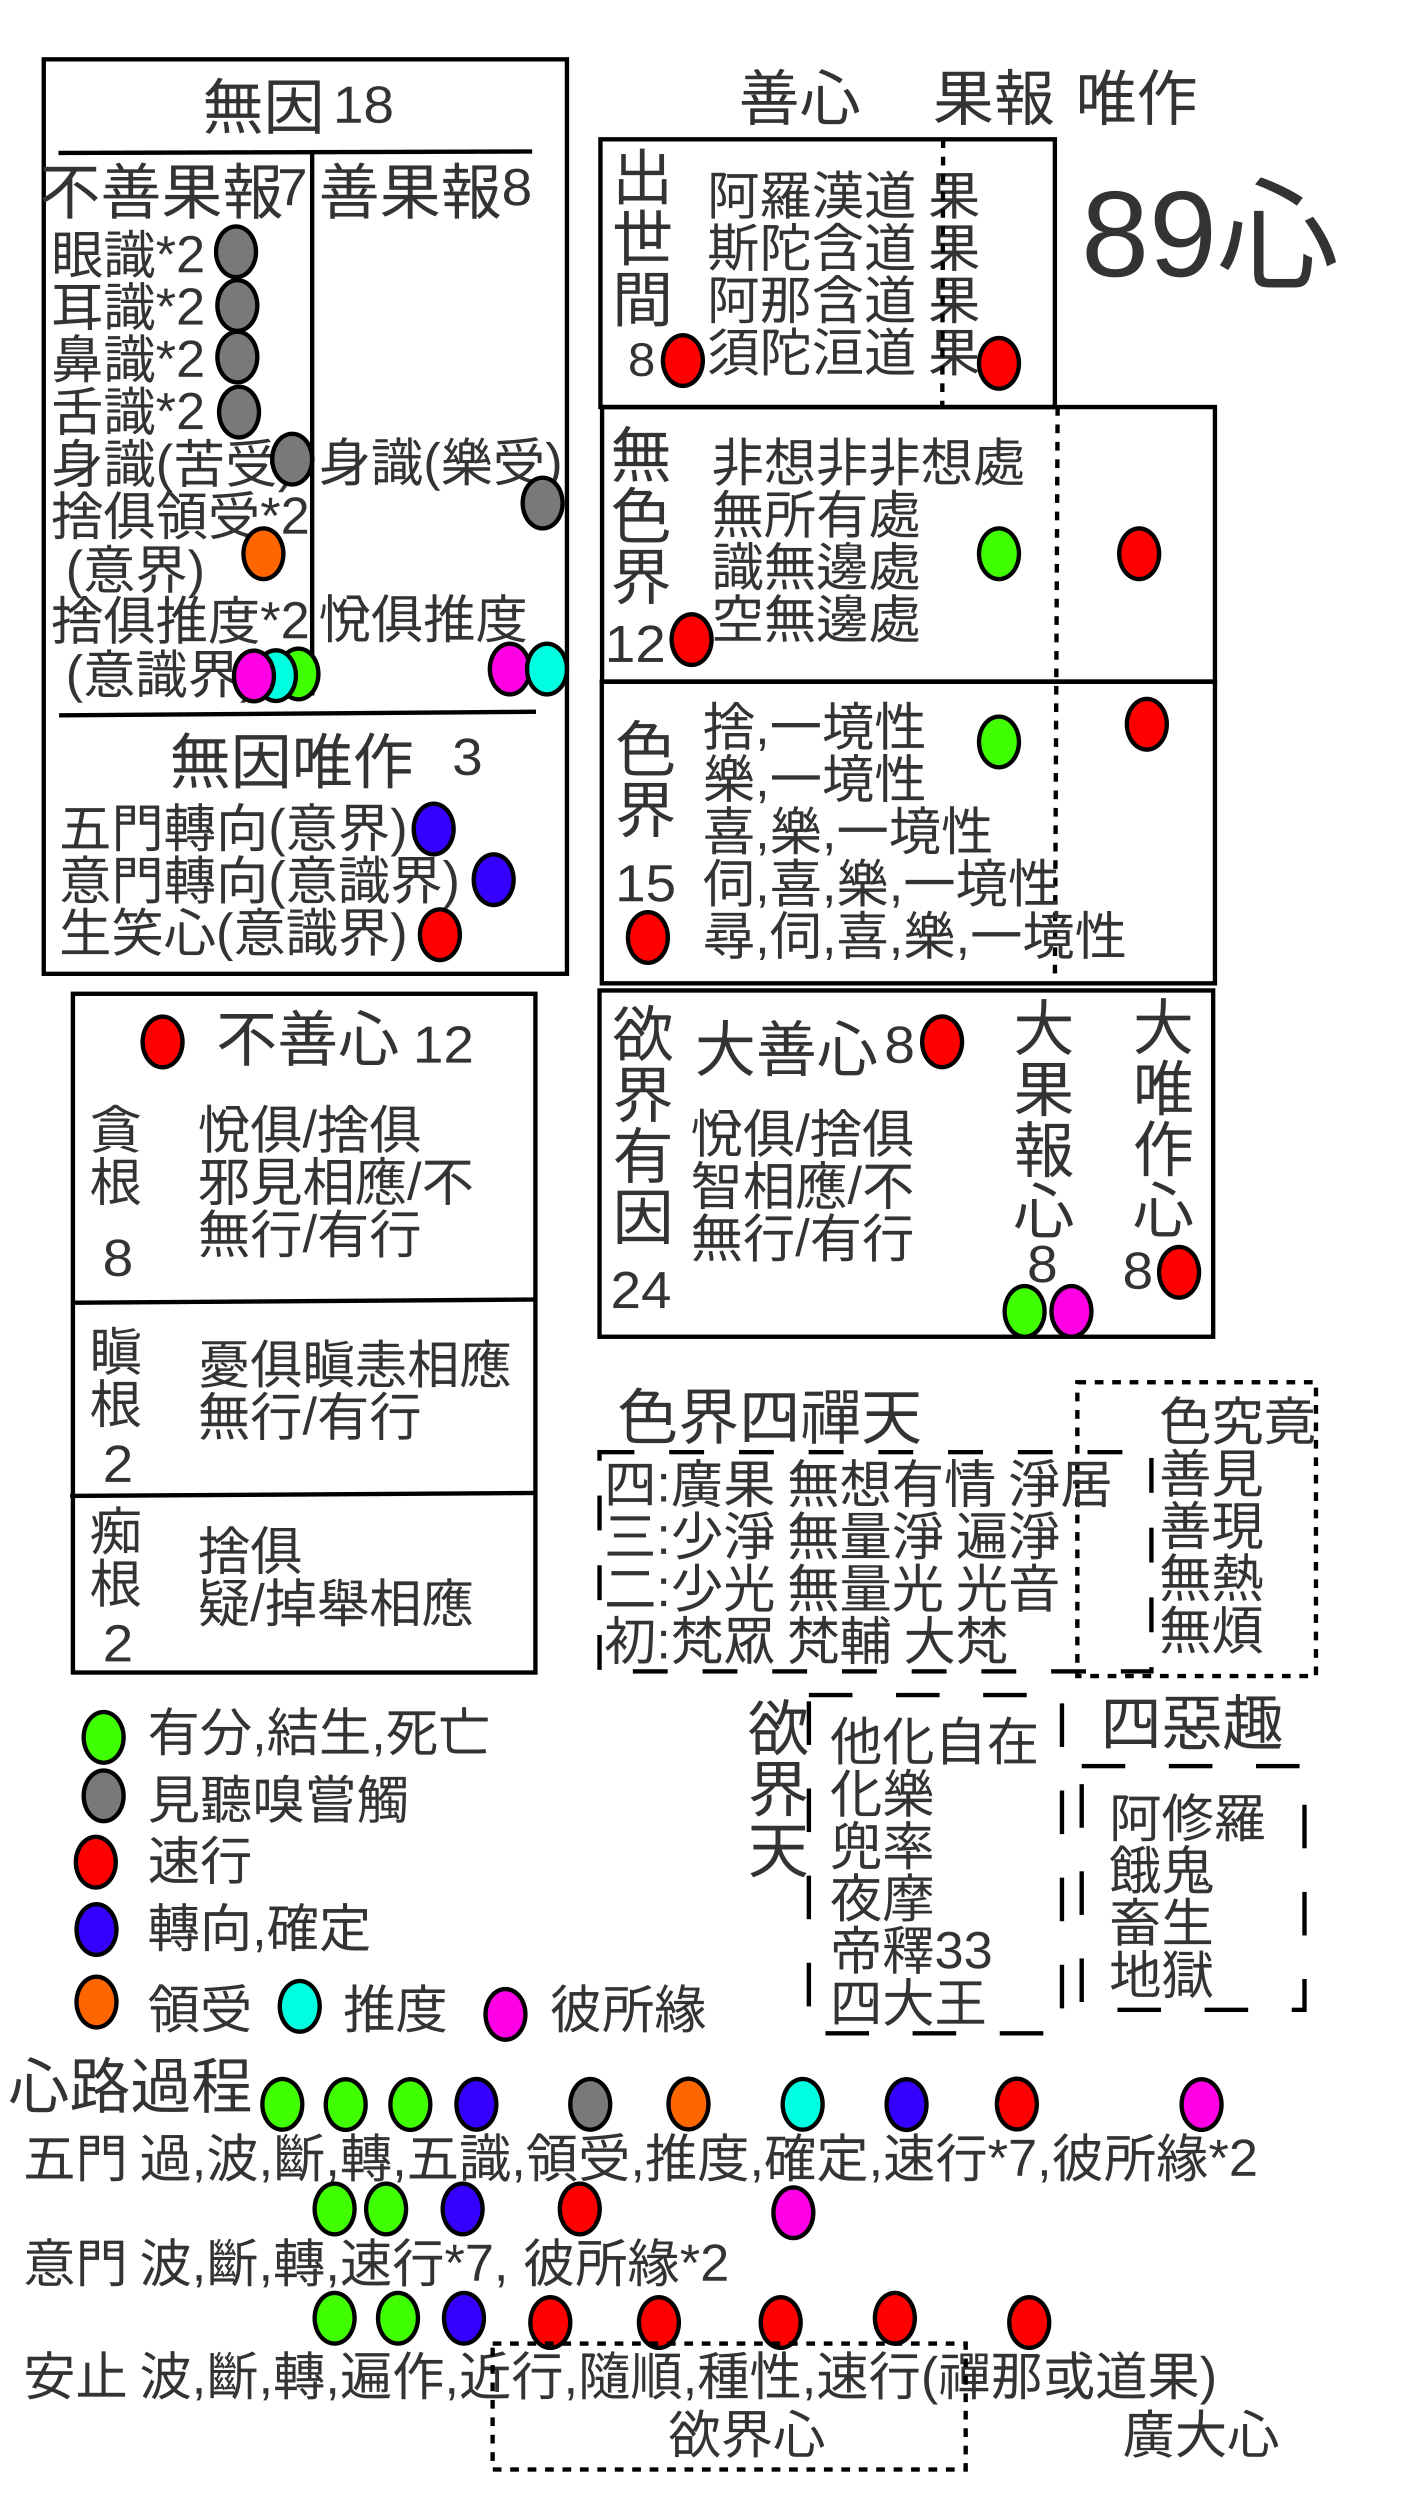
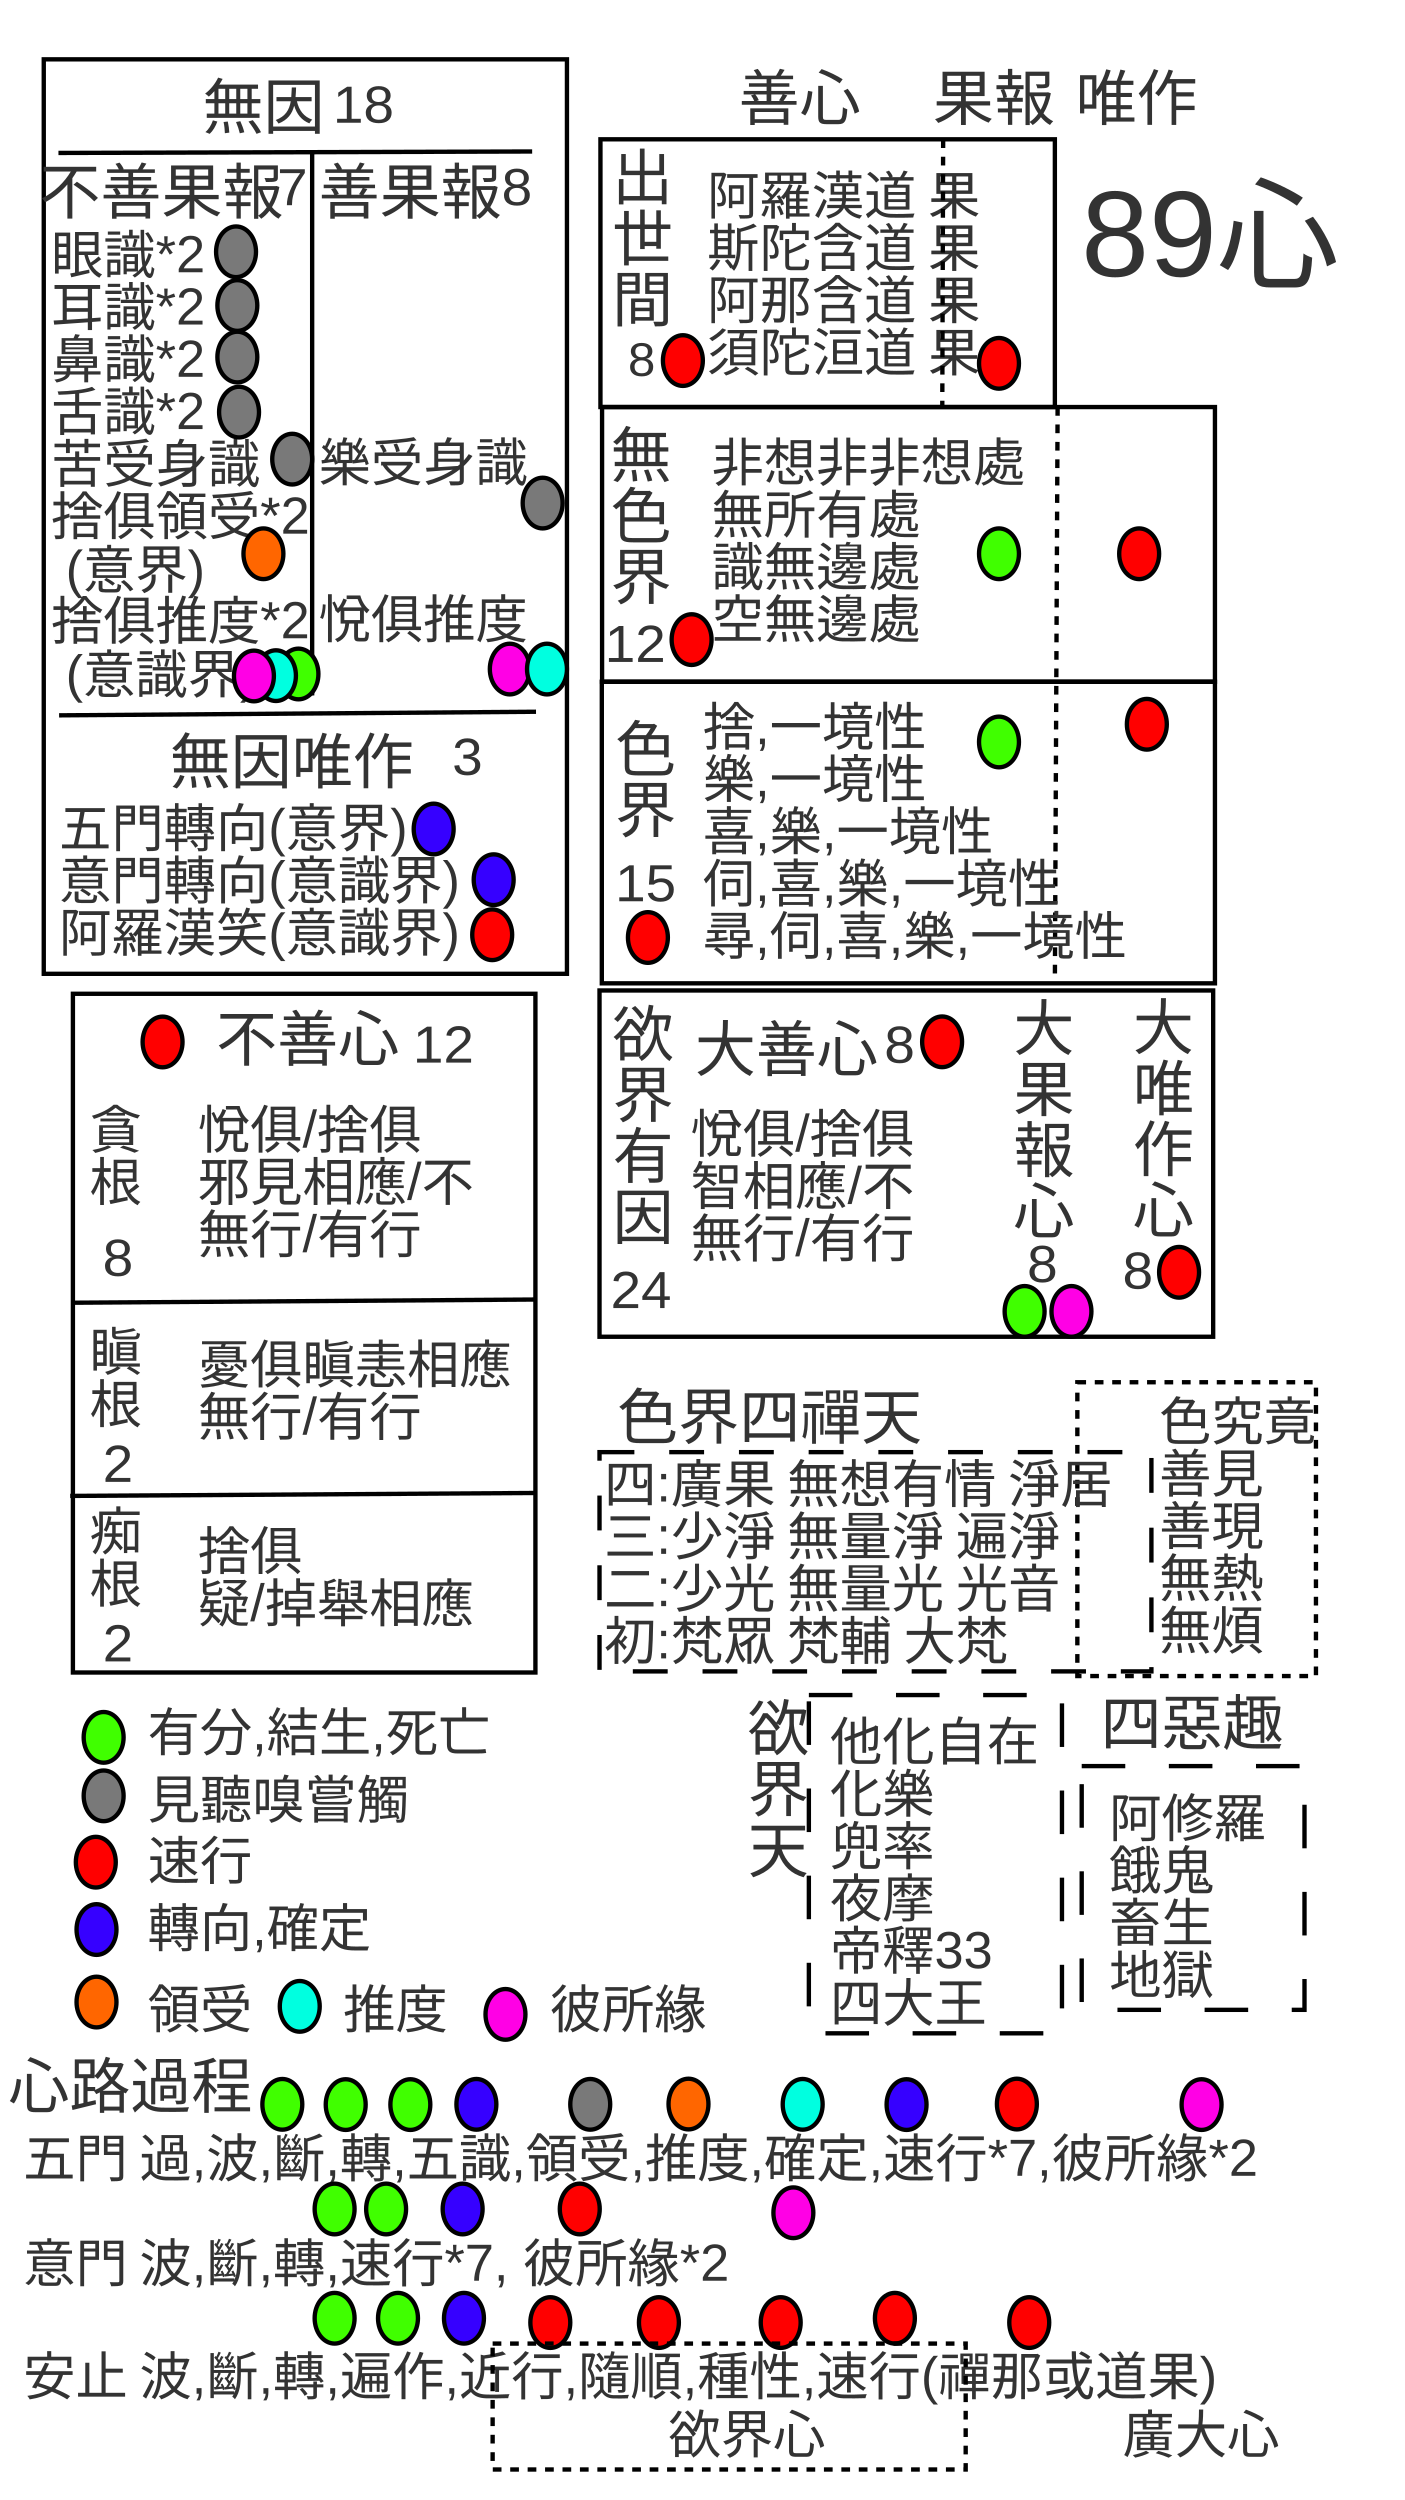
<svg xmlns="http://www.w3.org/2000/svg" viewBox="0 0 322.401 573.762">
  <defs />
  <g transform="matrix(1, 0, 0, 1, 12.96, 84.32572)">
    <g>
      <text style="fill: rgb(51, 51, 51); font-family: Arial, sans-serif; font-size: 12px; white-space: pre;" x="167.108" y="97.991" transform="matrix(1, 0, 0, 1, 74.50173, 239.2913)">阿修羅<tspan x="167.108" dy="1em">​</tspan>餓鬼<tspan x="167.108" dy="1em">​</tspan>畜生<tspan x="167.108" dy="1em">​</tspan>地獄<tspan x="167.108" dy="1em">​</tspan>
      </text>
      <rect x="235.296" y="321.002" width="51.132" height="55.941" style="stroke: rgb(0, 0, 0); fill: none; stroke-dasharray: 10;" />
    </g>
    <text style="fill: rgb(51, 51, 51); font-family: Arial, sans-serif; font-size: 14px; white-space: pre;" x="239.61" y="316.217">四惡趣</text>
  </g>
  <g transform="matrix(1, 0, 0, 1, 33.46436, 77.33914)">
    <rect x="152.173" y="311.683" width="58.089" height="77.635" style="stroke: rgb(0, 0, 0); fill: none; stroke-dasharray: 10;" />
    <text style="fill: rgb(51, 51, 51); font-family: Arial, sans-serif; font-size: 14px; white-space: pre;" x="110.177" y="324.562" transform="matrix(1, 0, 0, 1, 27.99467, -0.194794)">欲<tspan x="110.177" dy="1em">​</tspan>界<tspan x="110.177" dy="1em">​</tspan>天</text>
    <text style="fill: rgb(51, 51, 51); font-family: Arial, sans-serif; font-size: 12px; white-space: pre;" x="167.108" y="97.991" transform="matrix(1, 0, 0, 1, -10.09326, 228.6845)">他化自在<tspan x="167.108" dy="1em">​</tspan>化樂<tspan x="167.108" dy="1em">​</tspan>兜率<tspan x="167.108" dy="1em">​</tspan>夜摩<tspan x="167.108" dy="1em">​</tspan>帝釋33<tspan x="167.108" dy="1em">​</tspan>四大王<tspan x="167.108" dy="1em">​</tspan>
    </text>
  </g>
  <text style="fill: rgb(51, 51, 51); font-family: Arial, sans-serif; font-size: 14px; white-space: pre;" x="29.703" y="212.871" transform="matrix(1, 0, 0, 1, 111.4808, -35.86843)">色<tspan x="29.703" dy="1em">​</tspan>界</text>
  <text style="fill: rgb(51, 51, 51); font-family: Arial, sans-serif; font-size: 12px; white-space: pre;" x="167.108" y="97.991" transform="matrix(1, 0, 0, 1, -4.802002, -48.76957)">阿羅漢道    果<tspan x="167.108" dy="1em">​</tspan>斯陀含道    果<tspan x="167.108" dy="1em">​</tspan>阿那含道    果<tspan x="167.108" dy="1em">​</tspan>須陀洹道    果</text>
  <text style="fill: rgb(51, 51, 51); font-family: Arial, sans-serif; font-size: 14px; white-space: pre;" x="26.609" y="152.228" transform="matrix(1, 0, 0, 1, 113.5089, -42.71963)">無<tspan x="26.609" dy="1em">​</tspan>色<tspan x="26.609" dy="1em">​</tspan>界</text>
  <text style="fill: rgb(51, 51, 51); font-family: Arial, sans-serif; font-size: 14px; white-space: pre;" x="27.847" y="98.392" transform="matrix(1, 0, 0, 1, 112.6167, -52.6022)">出<tspan x="27.847" dy="1em">​</tspan>世<tspan x="27.847" dy="1em">​</tspan>間</text>
  <text style="fill: rgb(51, 51, 51); font-family: Arial, sans-serif; font-size: 14px; white-space: pre;" x="169.517" y="27.564">善心</text>
  <text style="fill: rgb(51, 51, 51); font-family: Arial, sans-serif; font-size: 14px; white-space: pre;" x="214.099" y="27.564">果報</text>
  <rect x="137.804" y="31.971" width="104.293" height="61.447" style="fill: none; stroke: rgb(0, 0, 0);" />
  <text style="fill: rgb(51, 51, 51); font-family: Arial, sans-serif; font-size: 14px; white-space: pre;" x="246.838" y="27.564">唯作</text>
  <rect x="138.178" y="93.418" width="140.658" height="63.046" style="stroke: rgb(0, 0, 0); fill: none;" />
  <text style="fill: rgb(51, 51, 51); font-family: Arial, sans-serif; font-size: 12px; white-space: pre;" x="167.108" y="97.991" transform="matrix(1, 0, 0, 1, -3.802002, 12.45825)">非想非非想處<tspan x="167.108" dy="1em">​</tspan>無所有處<tspan x="167.108" dy="1em">​</tspan>識無邊處<tspan x="167.108" dy="1em">​</tspan>空無邊處</text>
  <rect x="138.118" y="156.464" width="140.718" height="69.215" style="stroke: rgb(0, 0, 0); fill: none;" />
  <path style="fill: rgb(216, 216, 216); stroke: rgb(0, 0, 0); stroke-dasharray: 2; transform-box: fill-box; transform-origin: 50% 50%;" d="M 216.459 31.971 L 216.258 93.418" />
  <path style="fill: rgb(216, 216, 216); stroke: rgb(0, 0, 0); stroke-dasharray: 2; transform-origin: 242.41px 159.547px;" d="M 242.727 93.418 L 242.097 225.679" />
  <path style="fill: rgb(216, 216, 216); stroke: rgb(0, 0, 0); paint-order: fill; stroke-dasharray: 2; transform-origin: 216.459px 159.547px;" d="M 216.459 225.677 L 216.459 93.416" transform="matrix(-1, 0, 0, -1, -0.000002, 0.000005)" />
  <text style="fill: rgb(51, 51, 51); font-family: Arial, sans-serif; font-size: 12px; white-space: pre;" x="167.108" y="97.991" transform="matrix(1, 0, 0, 1, -5.802002, 37.11583)">
    <tspan x="167.108" dy="1em">​</tspan>
    <tspan x="167.108" dy="1em">​</tspan>
    <tspan x="167.108" dy="1em">​</tspan>捨,一境性<tspan x="167.108" dy="1em">​</tspan>樂,一境性<tspan x="167.108" dy="1em">​</tspan>喜,樂,一境性<tspan x="167.108" dy="1em">​</tspan>伺,喜,樂,一境性<tspan x="167.108" dy="1em">​</tspan>尋,伺,喜,樂,一境性</text>
  <text style="fill: rgb(51, 51, 51); font-family: Arial, sans-serif; font-size: 12px; white-space: pre;" x="167.108" y="97.991" transform="matrix(1, 0, 0, 1, 98.91533, 232.5513)">色究竟<tspan x="167.108" dy="1em">​</tspan>善見<tspan x="167.108" dy="1em">​</tspan>善現<tspan x="167.108" dy="1em">​</tspan>無熱<tspan x="167.108" dy="1em">​</tspan>無煩<tspan x="167.108" dy="1em">​</tspan>
  </text>
  <rect x="247.256" y="317.231" width="54.762" height="67.432" style="stroke: rgb(0, 0, 0); fill: none; stroke-dasharray: 2;" />
  <text style="fill: rgb(51, 51, 51); font-family: Arial, sans-serif; font-size: 14px; white-space: pre;" x="136.179" y="139.065" transform="matrix(0.807463, 0, 0, 0.77402, 34.15834, -21.3653)">8</text>
  <text style="fill: rgb(51, 51, 51); font-family: Arial, sans-serif; font-size: 5.205px; white-space: pre;" transform="matrix(2.417104, 0, 0, 2.305556, -579.4873, -234.2832)" x="301.492" y="166.211" dx="-4.322" dy="1.297">12</text>
  <text style="fill: rgb(51, 51, 51); font-family: Arial, sans-serif; font-size: 5.205px; white-space: pre;" transform="matrix(2.417104, 0, 0, 2.305556, -577.1124, -179.3533)" x="301.492" y="166.211" dx="-4.322" dy="1.297">15</text>
  <text style="fill: rgb(51, 51, 51); font-family: Arial, sans-serif; font-size: 14px; white-space: pre;" x="46.483" y="29.581">無因</text>
  <text style="fill: rgb(51, 51, 51); font-family: Arial, sans-serif; font-size: 12px; white-space: pre;" x="167.108" y="97.991" transform="matrix(1, 0, 0, 1, -93.97399, -59.54176)">
    <tspan x="167.108" dy="1em">​</tspan>
    <tspan x="167.108" dy="1em">​</tspan>
    <tspan x="167.108" dy="1em">​</tspan>
    <tspan x="167.108" dy="1em">​</tspan>
    <tspan x="167.108" dy="1em">​</tspan>
-     <tspan x="167.108" dy="1em">​</tspan>身識(樂受)<tspan x="167.108" dy="1em">​</tspan>
+     <tspan x="167.108" dy="1em">​</tspan>樂受身識<tspan x="167.108" dy="1em">​</tspan>
    <tspan x="167.108" dy="1em">​</tspan>
    <tspan x="167.108" dy="1em">​</tspan>悅俱推度</text>
  <rect x="10.042" y="13.618" width="120.076" height="209.876" style="stroke: rgb(0, 0, 0); fill: none;" />
  <path style="fill: rgb(216, 216, 216); stroke: rgb(0, 0, 0);" d="M 71.641 35.102 L 71.641 159.61" />
-   <text style="fill: rgb(51, 51, 51); font-family: Arial, sans-serif; font-size: 12px; white-space: pre;" x="167.108" y="97.991" transform="matrix(1, 0, 0, 1, -155.376, -35.19589)">眼識*2<tspan x="167.108" dy="1em">​</tspan>耳識*2<tspan x="167.108" dy="1em">​</tspan>鼻識*2<tspan x="167.108" dy="1em">​</tspan>舌識*2<tspan x="167.108" dy="1em">​</tspan>身識(苦受)<tspan x="167.108" dy="1em">​</tspan>捨俱領受*2<tspan x="167.108" dy="1em">​</tspan> (意界)<tspan x="167.108" dy="1em">​</tspan>捨俱推度*2<tspan x="167.108" dy="1em">​</tspan> (意識界)</text>
+   <text style="fill: rgb(51, 51, 51); font-family: Arial, sans-serif; font-size: 12px; white-space: pre;" x="167.108" y="97.991" transform="matrix(1, 0, 0, 1, -155.376, -35.19589)">眼識*2<tspan x="167.108" dy="1em">​</tspan>耳識*2<tspan x="167.108" dy="1em">​</tspan>鼻識*2<tspan x="167.108" dy="1em">​</tspan>舌識*2<tspan x="167.108" dy="1em">​</tspan>苦受身識<tspan x="167.108" dy="1em">​</tspan>捨俱領受*2<tspan x="167.108" dy="1em">​</tspan> (意界)<tspan x="167.108" dy="1em">​</tspan>捨俱推度*2<tspan x="167.108" dy="1em">​</tspan> (意識界)</text>
  <text style="fill: rgb(51, 51, 51); font-family: Arial, sans-serif; font-size: 14px; white-space: pre;" x="73.134" y="49.069">善果報</text>
  <text style="fill: rgb(51, 51, 51); font-family: Arial, sans-serif; font-size: 14px; white-space: pre;" x="9.042" y="49.069">不善果報</text>
  <text style="fill: rgb(51, 51, 51); font-family: Arial, sans-serif; font-size: 5.205px; white-space: pre;" transform="matrix(2.417104, 0, 0, 2.305556, -641.8726, -358.0358)" x="301.492" y="166.211" dx="-4.322" dy="1.297">18</text>
  <text style="white-space: pre; fill: rgb(51, 51, 51); font-family: Arial, sans-serif; font-size: 28px;" x="248.128" y="63.37">89心</text>
  <rect x="137.591" y="227.317" width="140.837" height="79.474" style="stroke: rgb(0, 0, 0); fill: none;" />
  <path style="fill: rgb(216, 216, 216); stroke: rgb(0, 0, 0); stroke-dasharray: 2; transform-origin: 252.84px 265.558px;" d="M 253.196 301.634 L 252.488 229.481" transform="matrix(-1, 0, 0, -1, 0.000021, -0.000036)" />
  <path style="fill: rgb(216, 216, 216); stroke: rgb(0, 0, 0); stroke-dasharray: 2; transform-origin: 227.753px 265.516px;" d="M 227.913 301.55 L 227.597 229.481" transform="matrix(-1, 0, 0, -1, 0.000014, 0.000024)" />
  <text style="fill: rgb(51, 51, 51); font-family: Arial, sans-serif; font-size: 14px; white-space: pre;" x="29.703" y="212.871" transform="matrix(1, 0, 0, 1, 110.8881, 29.50711)">欲<tspan x="29.703" dy="1em">​</tspan>界<tspan x="29.703" dy="1em">​</tspan>有<tspan x="29.703" dy="1em">​</tspan>因</text>
  <text style="fill: rgb(51, 51, 51); font-family: Arial, sans-serif; font-size: 5.205px; white-space: pre;" transform="matrix(2.417104, 0, 0, 2.305556, -578.1728, -85.98885)" x="301.492" y="166.211" dx="-4.322" dy="1.297">24</text>
  <text style="fill: rgb(51, 51, 51); font-family: Arial, sans-serif; font-size: 14px; white-space: pre;" x="29.703" y="212.871" transform="matrix(1, 0, 0, 1, 230.2928, 27.96388)">大<tspan x="29.703" dy="1em">​</tspan>唯<tspan x="29.703" dy="1em">​</tspan>作<tspan x="29.703" dy="1em">​</tspan>心</text>
  <text style="fill: rgb(51, 51, 51); font-family: Arial, sans-serif; font-size: 14px; white-space: pre; transform-box: fill-box; transform-origin: -149.35% 37.767%;" x="29.703" y="212.871" transform="matrix(1, 0, 0, 1, 202.8686, 28.16892)">大<tspan x="29.703" dy="1em">​</tspan>果<tspan x="29.703" dy="1em">​</tspan>報<tspan x="29.703" dy="1em">​</tspan>心</text>
  <text style="fill: rgb(51, 51, 51); font-family: Arial, sans-serif; font-size: 5.205px; white-space: pre;" transform="matrix(2.417104, 0, 0, 2.305556, -482.561, -91.94883)" x="301.492" y="166.211" dx="-4.322" dy="1.297">8</text>
  <text style="fill: rgb(51, 51, 51); font-family: Arial, sans-serif; font-size: 5.205px; white-space: pre;" transform="matrix(2.417104, 0, 0, 2.305556, -460.6512, -90.43422)" x="301.492" y="166.211" dx="-4.322" dy="1.297">8</text>
  <text style="fill: rgb(51, 51, 51); font-family: Arial, sans-serif; font-size: 12px; white-space: pre;" x="167.108" y="97.991" transform="matrix(1, 0, 0, 1, -8.605995, 166.545)">悅俱/捨俱<tspan x="167.108" dy="1em">​</tspan>智相應/不<tspan x="167.108" dy="1em">​</tspan>無行/有行<tspan x="167.108" dy="1em">​</tspan>
  </text>
  <text style="fill: rgb(51, 51, 51); font-family: Arial, sans-serif; font-size: 5.205px; white-space: pre;" transform="matrix(2.417104, 0, 0, 2.305556, -515.331, -142.2791)" x="301.492" y="166.211" dx="-4.322" dy="1.297">8</text>
  <text style="fill: rgb(51, 51, 51); font-family: Arial, sans-serif; font-size: 14px; white-space: pre; transform-origin: 138.561px 254.963px;" x="159.471" y="245.855">大善心</text>
  <rect x="16.732" y="228.078" width="106.149" height="155.77" style="stroke: rgb(0, 0, 0); fill: none;" />
  <path style="fill: rgb(216, 216, 216); stroke: rgb(0, 0, 0);" d="M 13.414 35.102 L 122.132 34.766" />
-   <text style="fill: rgb(51, 51, 51); font-family: Arial, sans-serif; font-size: 12px; white-space: pre;" x="167.108" y="97.991" transform="matrix(1, 0, 0, 1, -153.543, 96.40415)">五門轉向(意界)<tspan x="167.108" dy="1em">​</tspan>意門轉向(意識界)<tspan x="167.108" dy="1em">​</tspan>生笑心(意識界)</text>
+   <text style="fill: rgb(51, 51, 51); font-family: Arial, sans-serif; font-size: 12px; white-space: pre;" x="167.108" y="97.991" transform="matrix(1, 0, 0, 1, -153.543, 96.40415)">五門轉向(意界)<tspan x="167.108" dy="1em">​</tspan>意門轉向(意識界)<tspan x="167.108" dy="1em">​</tspan>阿羅漢笑(意識界)</text>
  <text style="fill: rgb(51, 51, 51); font-family: Arial, sans-serif; font-size: 5.205px; white-space: pre;" transform="matrix(2.417104, 0, 0, 2.305556, -603.1588, -339.1094)" x="301.492" y="166.211" dx="-4.322" dy="1.297">8</text>
  <text style="fill: rgb(51, 51, 51); font-family: Arial, sans-serif; font-size: 5.205px; white-space: pre;" transform="matrix(2.417104, 0, 0, 2.305556, -654.6843, -339.1094)" x="301.492" y="166.211" dx="-4.322" dy="1.297">7</text>
  <text style="fill: rgb(51, 51, 51); font-family: Arial, sans-serif; font-size: 5.205px; white-space: pre;" transform="matrix(2.417104, 0, 0, 2.305556, -614.5279, -208.3544)" x="301.492" y="166.211" dx="-4.322" dy="1.297">3</text>
  <path style="fill: rgb(216, 216, 216); stroke: rgb(0, 0, 0);" d="M 13.565 164.174 L 123.018 163.348" />
  <text style="fill: rgb(51, 51, 51); font-family: Arial, sans-serif; font-size: 14px; white-space: pre;" x="38.953" y="179.824">無因唯作</text>
  <text style="fill: rgb(51, 51, 51); font-family: Arial, sans-serif; font-size: 14px; white-space: pre; transform-origin: 28.698px 252.599px;" x="49.608" y="243.491">不善心</text>
  <path style="fill: rgb(216, 216, 216); stroke: rgb(0, 0, 0);" d="M 16.118 343.32 L 122.881 342.644" />
  <path style="fill: rgb(216, 216, 216); stroke: rgb(0, 0, 0);" d="M 16.732 298.982 L 122.881 298.247" />
  <text style="fill: rgb(51, 51, 51); font-family: Arial, sans-serif; font-size: 12px; white-space: pre;" x="167.108" y="97.991" transform="matrix(1, 0, 0, 1, -146.5426, 165.615)">貪<tspan x="167.108" dy="1em">​</tspan>根</text>
  <text style="fill: rgb(51, 51, 51); font-family: Arial, sans-serif; font-size: 12px; white-space: pre;" x="167.108" y="97.991" transform="matrix(1, 0, 0, 1, -146.5426, 216.5961)">瞋<tspan x="167.108" dy="1em">​</tspan>根</text>
  <text style="fill: rgb(51, 51, 51); font-family: Arial, sans-serif; font-size: 12px; white-space: pre;" x="167.108" y="97.991" transform="matrix(1, 0, 0, 1, -146.5426, 257.7995)">痴<tspan x="167.108" dy="1em">​</tspan>根</text>
  <text style="fill: rgb(51, 51, 51); font-family: Arial, sans-serif; font-size: 12px; white-space: pre;" x="167.108" y="97.991" transform="matrix(1, 0, 0, 1, -121.682, 165.615)">悅俱/捨俱<tspan x="167.108" dy="1em">​</tspan>邪見相應/不<tspan x="167.108" dy="1em">​</tspan>無行/有行<tspan x="167.108" dy="1em">​</tspan>
  </text>
  <text style="fill: rgb(51, 51, 51); font-family: Arial, sans-serif; font-size: 5.205px; white-space: pre;" transform="matrix(2.417104, 0, 0, 2.305556, -623.521, -142.3245)" x="301.492" y="166.211" dx="-4.322" dy="1.297">12</text>
  <text style="fill: rgb(51, 51, 51); font-family: Arial, sans-serif; font-size: 5.205px; white-space: pre;" transform="matrix(2.417104, 0, 0, 2.305556, -694.7239, -93.37285)" x="301.492" y="166.211" dx="-4.322" dy="1.297">8</text>
  <text style="fill: rgb(51, 51, 51); font-family: Arial, sans-serif; font-size: 5.205px; white-space: pre;" transform="matrix(2.417104, 0, 0, 2.305556, -694.7239, -46.1049)" x="301.492" y="166.211" dx="-4.322" dy="1.297">2</text>
  <text style="fill: rgb(51, 51, 51); font-family: Arial, sans-serif; font-size: 5.205px; white-space: pre;" transform="matrix(2.417104, 0, 0, 2.305556, -694.7239, -4.901415)" x="301.492" y="166.211" dx="-4.322" dy="1.297">2</text>
  <text style="fill: rgb(51, 51, 51); font-family: Arial, sans-serif; font-size: 12px; white-space: pre;" x="167.108" y="97.991" transform="matrix(1, 0, 0, 1, -121.682, 219.4933)">憂俱瞋恚相應<tspan x="167.108" dy="1em">​</tspan>無行/有行<tspan x="167.108" dy="1em">​</tspan>
  </text>
  <text style="fill: rgb(51, 51, 51); font-family: Arial, sans-serif; font-size: 12px; white-space: pre;" x="167.108" y="97.991" transform="matrix(1, 0, 0, 1, -121.682, 262.3116)">捨俱<tspan x="167.108" dy="1em">​</tspan>疑/掉舉相應<tspan x="167.108" dy="1em">​</tspan>
    <tspan x="167.108" dy="1em">​</tspan>
  </text>
  <text style="fill: rgb(51, 51, 51); font-family: Arial, sans-serif; font-size: 12px; white-space: pre;" x="167.108" y="97.991" transform="matrix(1, 0, 0, 1, -28.46803, 222.9407)">
    <tspan x="167.108" dy="1em">​</tspan>
    <tspan x="167.108" dy="1em">​</tspan>四:廣果 無想有情   淨居<tspan x="167.108" dy="1em">​</tspan>三:少淨 無量淨 遍淨<tspan x="167.108" dy="1em">​</tspan>二:少光 無量光 光音<tspan x="167.108" dy="1em">​</tspan>初:梵眾 梵輔    大梵</text>
  <rect x="137.591" y="333.274" width="126.663" height="50.319" style="stroke: rgb(0, 0, 0); fill: none; stroke-dasharray: 8;" />
  <text style="fill: rgb(51, 51, 51); font-family: Arial, sans-serif; font-size: 14px; white-space: pre;" x="141.64" y="330.233">色界四禪天</text>
  <ellipse style="stroke: rgb(0, 0, 0); fill: rgb(64, 255, 0);" cx="23.785" cy="398.73" rx="4.581" ry="5.817" />
  <text style="fill: rgb(51, 51, 51); font-family: Arial, sans-serif; font-size: 12px; white-space: pre;" x="33.907" y="431.38">速行</text>
  <ellipse style="stroke: rgb(0, 0, 0); fill: rgb(255, 0, 0);" cx="233.378" cy="482.891" rx="4.581" ry="5.817" />
  <text style="fill: rgb(51, 51, 51); font-family: Arial, sans-serif; font-size: 12px; white-space: pre;" x="33.87" y="401.886">有分,結生,死亡</text>
  <text style="fill: rgb(51, 51, 51); font-family: Arial, sans-serif; font-size: 12px; white-space: pre;" x="158.503" y="563.054" transform="matrix(1, 0, 0, 1, 99.13662, 0.002132398)">廣大心</text>
  <ellipse style="stroke: rgb(0, 0, 0); fill: rgb(54, 0, 255);" cx="208.059" cy="483.013" rx="4.581" ry="5.817" />
  <text style="fill: rgb(51, 51, 51); font-family: Arial, sans-serif; font-size: 12px; white-space: pre;" x="33.907" y="465.484">領受</text>
  <text style="fill: rgb(51, 51, 51); font-family: Arial, sans-serif; font-size: 12px; white-space: pre;" x="34.907" y="514.972" transform="matrix(1, 0, 0, 1, 91.26881, -61.48749)">
    <tspan x="34.907" dy="1em">​</tspan>彼所緣</text>
  <ellipse style="stroke: rgb(0, 0, 0); fill: rgb(0, 255, 224);" cx="184.217" cy="482.953" rx="4.581" ry="5.817" />
  <ellipse style="stroke: rgb(0, 0, 0); fill: rgb(255, 0, 229);" cx="275.766" cy="483.013" rx="4.581" ry="5.817" />
  <ellipse style="stroke: rgb(0, 0, 0); fill: rgb(255, 0, 0);" cx="37.31" cy="239.134" rx="4.581" ry="5.817" />
  <ellipse style="stroke: rgb(0, 0, 0); fill: rgb(54, 0, 255);" cx="99.528" cy="190.262" rx="4.581" ry="5.817" />
  <ellipse style="stroke: rgb(0, 0, 0); fill: rgb(54, 0, 255);" cx="113.3" cy="201.896" rx="4.581" ry="5.817" />
-   <ellipse style="stroke: rgb(0, 0, 0); fill: rgb(255, 0, 0);" cx="100.96" cy="214.53" rx="4.581" ry="5.817" />
+   <ellipse style="stroke: rgb(0, 0, 0); fill: rgb(255, 0, 0);" cx="112.96" cy="214.53" rx="4.581" ry="5.817" />
  <ellipse style="stroke: rgb(0, 0, 0); fill: rgb(255, 0, 0);" cx="216.216" cy="239.102" rx="4.581" ry="5.817" />
  <ellipse style="stroke: rgb(0, 0, 0); fill: rgb(255, 0, 229);" cx="245.903" cy="300.974" rx="4.581" ry="5.817" />
  <ellipse style="stroke: rgb(0, 0, 0); fill: rgb(255, 0, 0);" cx="270.604" cy="291.996" rx="4.581" ry="5.817" />
  <ellipse style="stroke: rgb(0, 0, 0); fill: rgb(255, 0, 0);" cx="263.206" cy="166.221" rx="4.581" ry="5.817" />
  <ellipse style="stroke: rgb(0, 0, 0); fill: rgb(255, 0, 0);" cx="148.699" cy="215.161" rx="4.581" ry="5.817" />
  <ellipse style="stroke: rgb(0, 0, 0); fill: rgb(255, 0, 0);" cx="261.442" cy="127.091" rx="4.581" ry="5.817" />
  <ellipse style="stroke: rgb(0, 0, 0); fill: rgb(255, 0, 0);" cx="158.725" cy="146.794" rx="4.581" ry="5.817" />
  <ellipse style="stroke: rgb(0, 0, 0); fill: rgb(255, 0, 0);" cx="156.725" cy="82.752" rx="4.581" ry="5.817" />
  <ellipse style="stroke: rgb(0, 0, 0); fill: rgb(255, 0, 0);" cx="229.273" cy="83.387" rx="4.581" ry="5.817" />
  <ellipse style="stroke: rgb(0, 0, 0); fill: rgb(64, 255, 0);" cx="68.496" cy="154.682" rx="4.581" ry="5.817" />
  <text style="fill: rgb(51, 51, 51); font-family: Arial, sans-serif; font-size: 12px; white-space: pre;" x="78.759" y="465.484">推度</text>
  <ellipse style="stroke: rgb(0, 0, 0); fill: rgb(255, 102, 0);" cx="60.457" cy="127.091" rx="4.581" ry="5.817" />
  <ellipse style="stroke: rgb(0, 0, 0); fill: rgb(64, 255, 0);" cx="229.273" cy="127.091" rx="4.581" ry="5.817" />
  <ellipse style="stroke: rgb(0, 0, 0); fill: rgb(64, 255, 0);" cx="229.273" cy="170.286" rx="4.581" ry="5.817" />
  <ellipse style="stroke: rgb(0, 0, 0); fill: rgb(64, 255, 0);" cx="235.153" cy="300.974" rx="4.581" ry="5.817" />
  <ellipse style="stroke: rgb(0, 0, 0); fill: rgb(0, 255, 224);" cx="63.334" cy="155.064" rx="4.581" ry="5.817" />
  <ellipse style="stroke: rgb(0, 0, 0); fill: rgb(255, 0, 229);" cx="58.278" cy="155.138" rx="4.581" ry="5.817" />
  <ellipse style="stroke: rgb(0, 0, 0); fill: rgb(255, 0, 229);" cx="117.002" cy="153.553" rx="4.581" ry="5.817" />
  <ellipse style="stroke: rgb(0, 0, 0); fill: rgb(0, 255, 224);" cx="125.537" cy="153.553" rx="4.581" ry="5.817" />
  <text style="fill: rgb(51, 51, 51); font-family: Arial, sans-serif; font-size: 12px; white-space: pre;" x="5.319" y="549.688">    安止        波,斷,轉,遍作,近行,隨順,種性,速行(禪那或道果)</text>
  <ellipse style="stroke: rgb(0, 0, 0); fill: rgb(121, 121, 121);" cx="135.462" cy="482.953" rx="4.581" ry="5.817" />
  <text style="fill: rgb(51, 51, 51); font-family: Arial, sans-serif; font-size: 12px; white-space: pre;" x="33.907" y="417.361">見聽嗅嘗觸</text>
  <text style="fill: rgb(51, 51, 51); font-family: Arial, sans-serif; font-size: 12px; white-space: pre;" x="5.319" y="499.671">    五門    過,波,斷,轉,五識,領受,推度,確定,速行*7,彼所緣*2</text>
  <text style="fill: rgb(51, 51, 51); font-family: Arial, sans-serif; font-size: 12px; white-space: pre;" x="5.319" y="523.754">    意門        波,斷,轉,速行*7, 彼所緣*2</text>
  <ellipse style="stroke: rgb(0, 0, 0); fill: rgb(121, 121, 121);" cx="54.172" cy="57.79" rx="4.581" ry="5.817" />
  <ellipse style="stroke: rgb(0, 0, 0); fill: rgb(121, 121, 121);" cx="54.861" cy="94.58" rx="4.581" ry="5.817" />
  <ellipse style="stroke: rgb(0, 0, 0); fill: rgb(121, 121, 121);" cx="54.472" cy="81.946" rx="4.581" ry="5.817" />
  <ellipse style="stroke: rgb(0, 0, 0); fill: rgb(121, 121, 121);" cx="54.472" cy="70.118" rx="4.581" ry="5.817" />
  <ellipse style="stroke: rgb(0, 0, 0); fill: rgb(121, 121, 121);" cx="67.06" cy="105.375" rx="4.581" ry="5.817" />
  <ellipse style="stroke: rgb(0, 0, 0); fill: rgb(121, 121, 121);" cx="124.54" cy="115.457" rx="4.581" ry="5.817" />
  <ellipse style="stroke: rgb(0, 0, 0); fill: rgb(255, 102, 0);" cx="158.011" cy="482.891" rx="4.581" ry="5.817" />
  <ellipse style="stroke: rgb(0, 0, 0); fill: rgb(0, 255, 224);" cx="68.794" cy="460.467" rx="4.581" ry="5.817" />
  <ellipse style="stroke: rgb(0, 0, 0); fill: rgb(121, 121, 121);" cx="23.785" cy="412.153" rx="4.581" ry="5.817" />
  <ellipse style="stroke: rgb(0, 0, 0); fill: rgb(54, 0, 255);" cx="106.48" cy="532.047" rx="4.581" ry="5.817" />
  <ellipse style="stroke: rgb(0, 0, 0); fill: rgb(54, 0, 255);" cx="109.333" cy="482.953" rx="4.581" ry="5.817" />
  <ellipse style="stroke: rgb(0, 0, 0); fill: rgb(255, 102, 0);" cx="22.148" cy="459.48" rx="4.581" ry="5.817" />
  <ellipse style="stroke: rgb(0, 0, 0); fill: rgb(255, 0, 0);" cx="133.059" cy="506.972" rx="4.581" ry="5.817" />
  <ellipse style="stroke: rgb(0, 0, 0); fill: rgb(255, 0, 229);" cx="182.083" cy="507.838" rx="4.581" ry="5.817" />
  <ellipse style="stroke: rgb(0, 0, 0); fill: rgb(54, 0, 255);" cx="22.148" cy="442.837" rx="4.581" ry="5.817" />
  <ellipse style="stroke: rgb(0, 0, 0); fill: rgb(255, 0, 0);" cx="21.986" cy="427.376" rx="4.581" ry="5.817" />
  <ellipse style="stroke: rgb(0, 0, 0); fill: rgb(255, 0, 229);" cx="116.008" cy="462.31" rx="4.581" ry="5.817" />
  <ellipse style="stroke: rgb(0, 0, 0); fill: rgb(64, 255, 0);" cx="94.177" cy="483.013" rx="4.581" ry="5.817" />
  <ellipse style="stroke: rgb(0, 0, 0); fill: rgb(64, 255, 0);" cx="64.794" cy="482.953" rx="4.581" ry="5.817" />
  <ellipse style="stroke: rgb(0, 0, 0); fill: rgb(64, 255, 0);" cx="79.34" cy="483.013" rx="4.581" ry="5.817" />
  <ellipse style="stroke: rgb(0, 0, 0); fill: rgb(64, 255, 0);" cx="76.794" cy="532.047" rx="4.581" ry="5.817" />
  <ellipse style="stroke: rgb(0, 0, 0); fill: rgb(64, 255, 0);" cx="91.34" cy="532.047" rx="4.581" ry="5.817" />
  <ellipse style="stroke: rgb(0, 0, 0); fill: rgb(64, 255, 0);" cx="76.794" cy="506.972" rx="4.581" ry="5.817" />
  <ellipse style="stroke: rgb(0, 0, 0); fill: rgb(64, 255, 0);" cx="88.614" cy="506.972" rx="4.581" ry="5.817" />
  <ellipse style="stroke: rgb(0, 0, 0); fill: rgb(54, 0, 255);" cx="106.177" cy="506.972" rx="4.581" ry="5.817" />
  <ellipse style="stroke: rgb(0, 0, 0); fill: rgb(255, 0, 0);" cx="236.216" cy="533.037" rx="4.581" ry="5.817" />
  <ellipse style="stroke: rgb(0, 0, 0); fill: rgb(255, 0, 0);" cx="126.3" cy="533.037" rx="4.581" ry="5.817" />
  <ellipse style="stroke: rgb(0, 0, 0); fill: rgb(255, 0, 0);" cx="151.221" cy="533.037" rx="4.581" ry="5.817" />
  <ellipse style="stroke: rgb(0, 0, 0); fill: rgb(255, 0, 0);" cx="179.173" cy="533.037" rx="4.581" ry="5.817" />
  <ellipse style="stroke: rgb(0, 0, 0); fill: rgb(255, 0, 0);" cx="205.379" cy="532.047" rx="4.581" ry="5.817" />
  <rect x="113.061" y="537.864" width="108.568" height="28.898" style="stroke: rgb(0, 0, 0); fill: none; stroke-dasharray: 2;" />
  <text style="fill: rgb(51, 51, 51); font-family: Arial, sans-serif; font-size: 12px; white-space: pre;" x="33.87" y="446.841">轉向,確定</text>
  <text style="fill: rgb(51, 51, 51); font-family: Arial, sans-serif; font-size: 14px; white-space: pre;" x="1.91" y="483.824">心路過程</text>
  <text style="fill: rgb(51, 51, 51); font-family: Arial, sans-serif; font-size: 12px; white-space: pre;" x="153.43" y="563.056">欲界心</text>
</svg>
